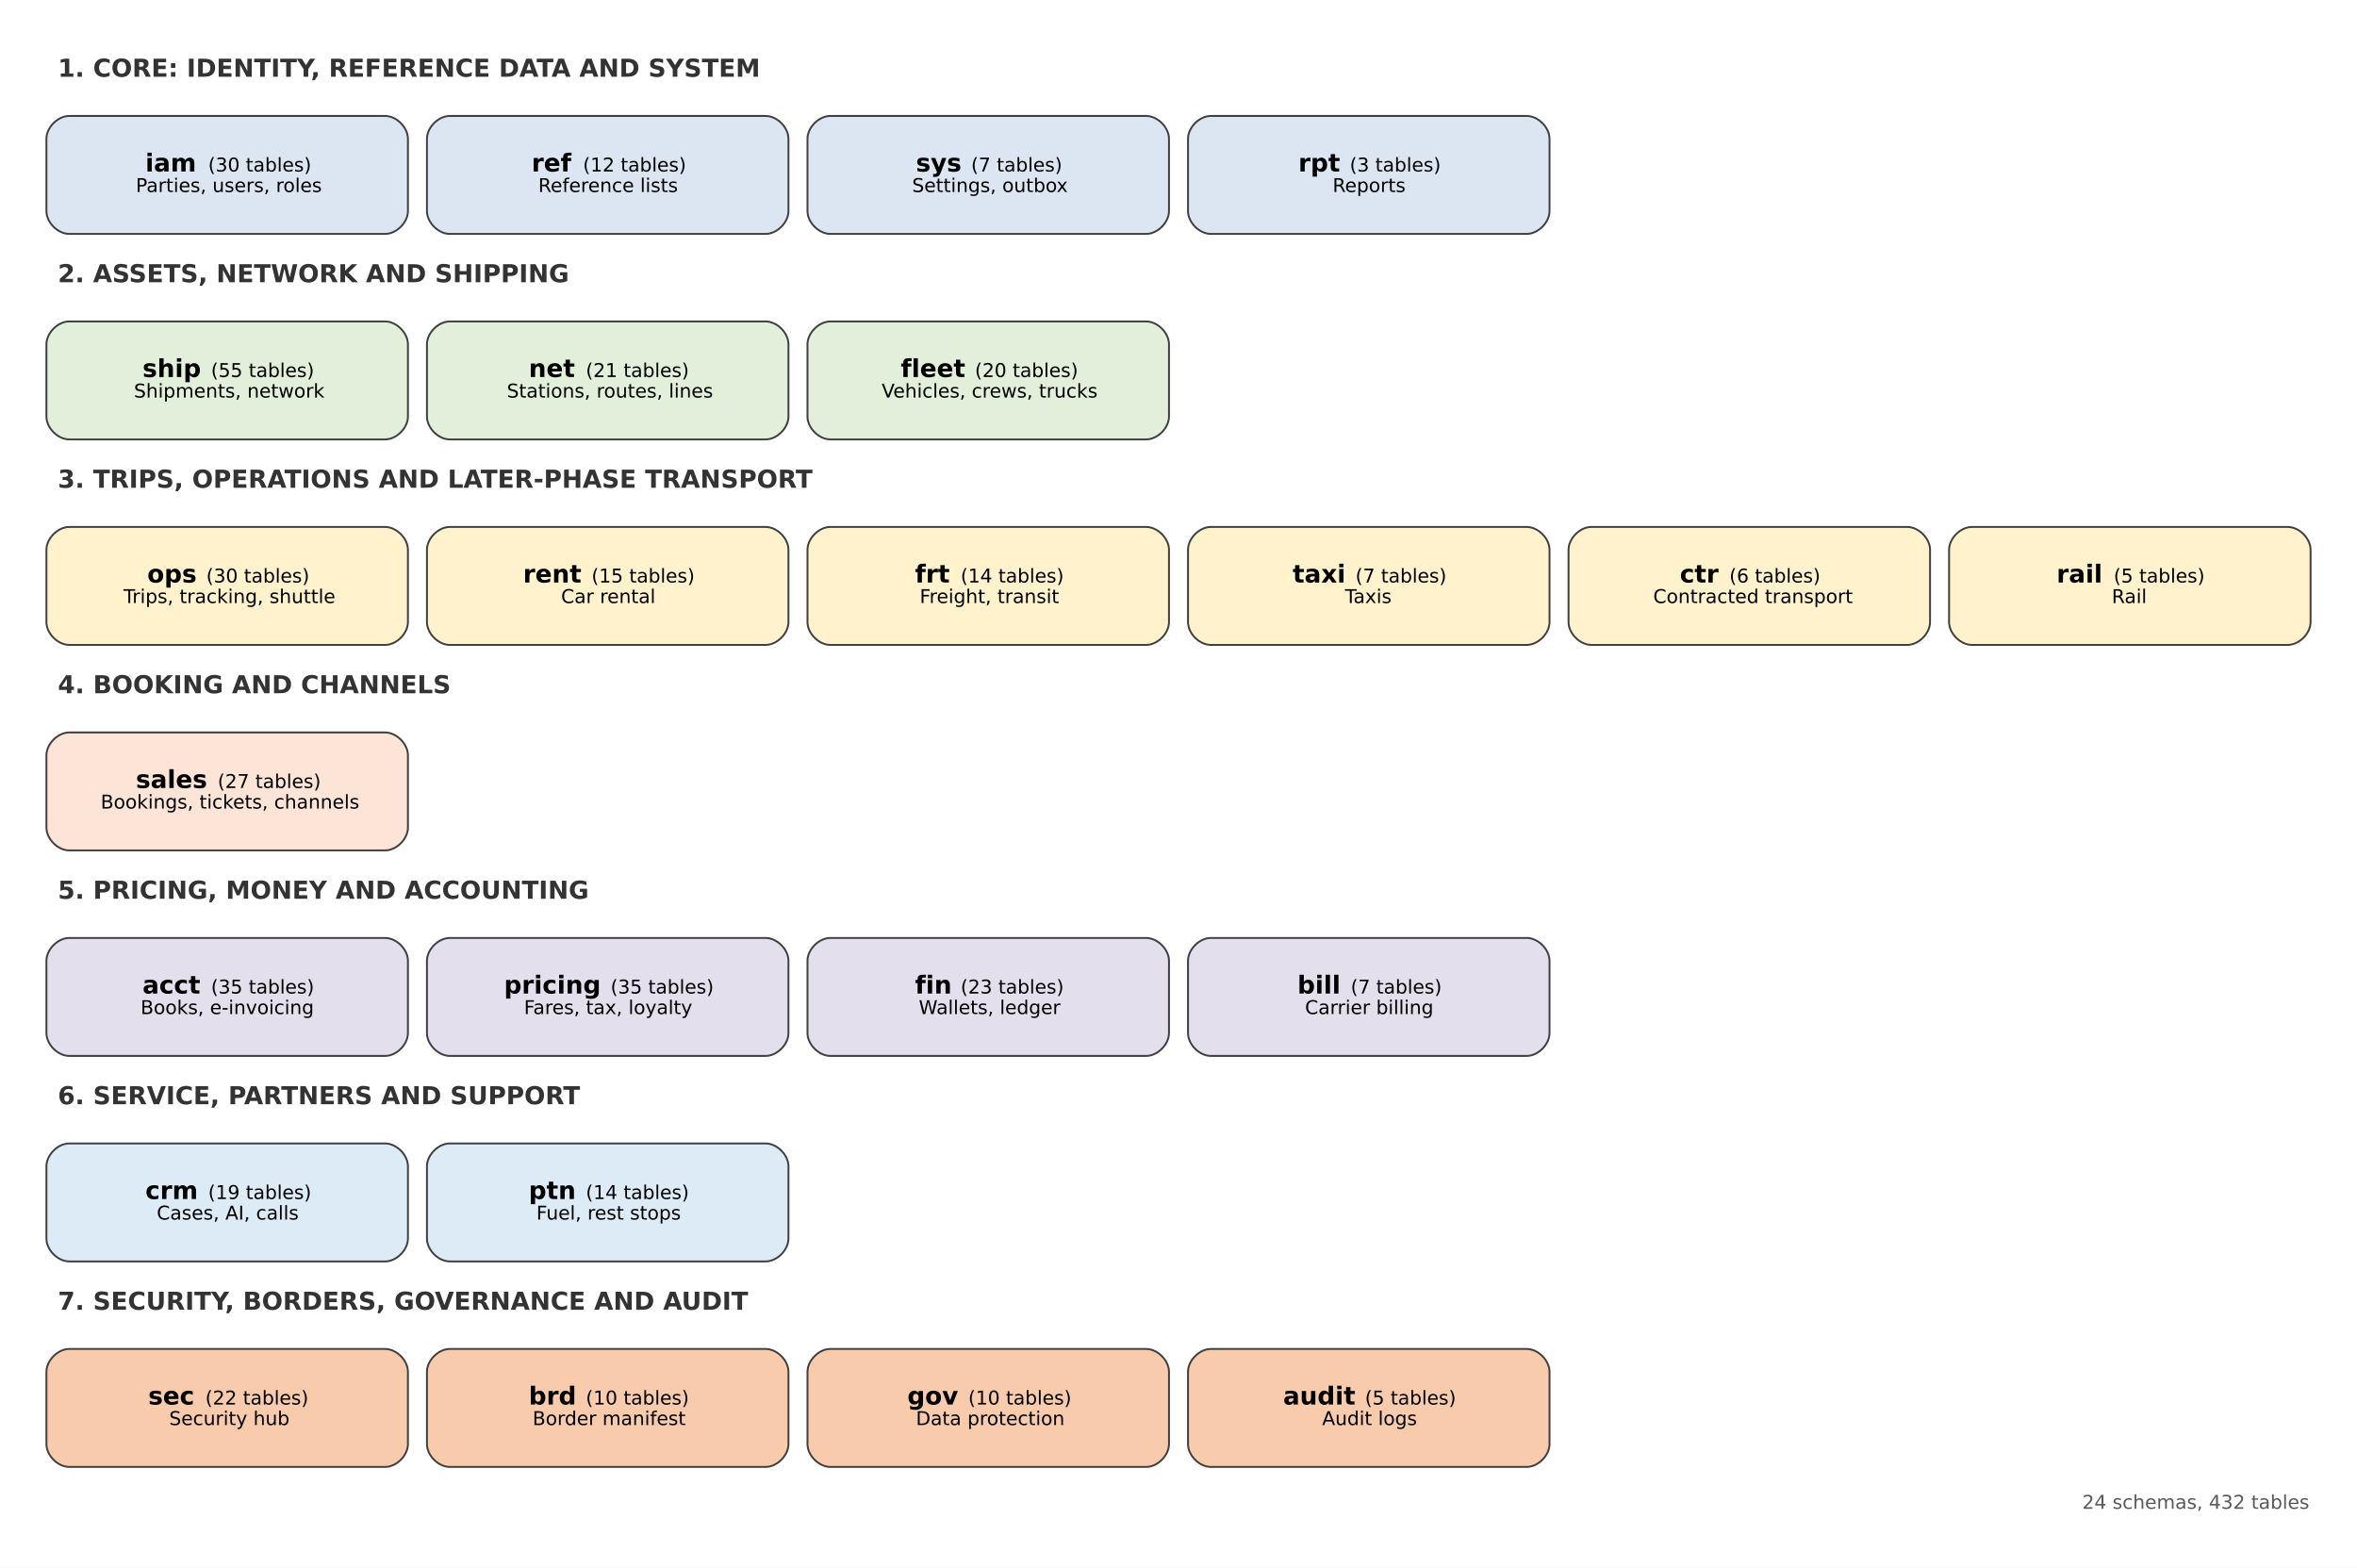
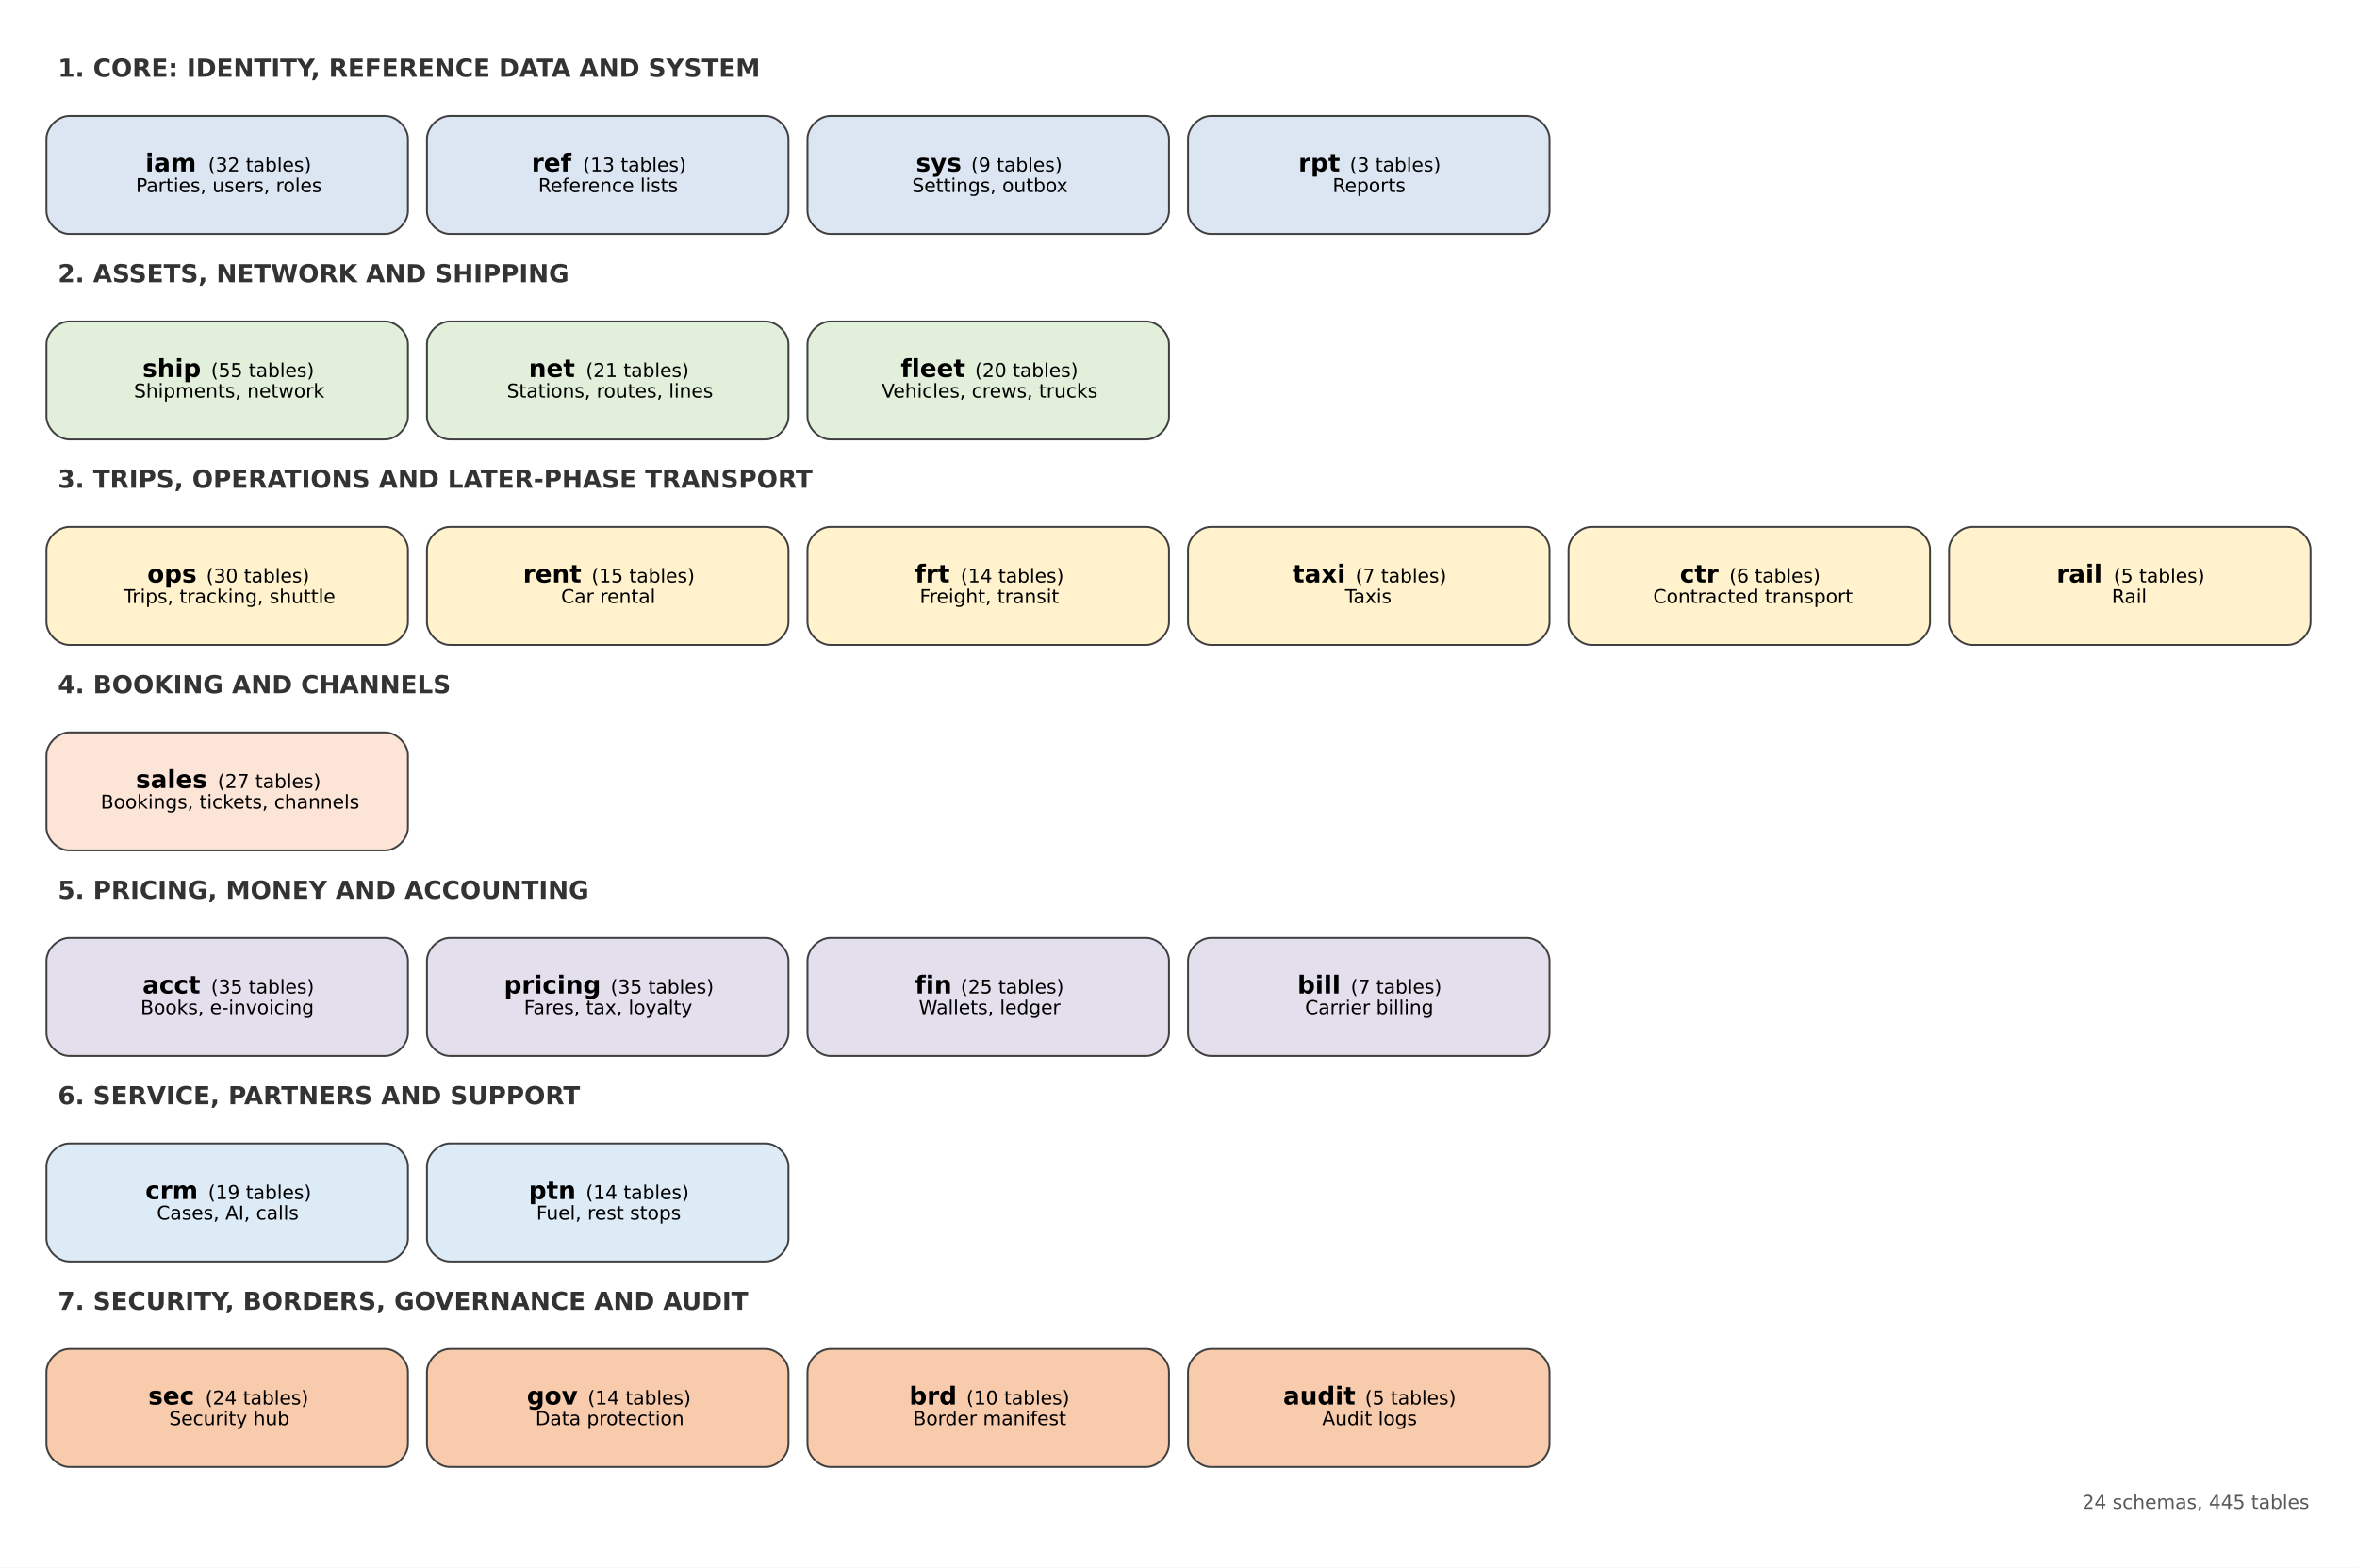
<svg xmlns="http://www.w3.org/2000/svg" width="1239pt" height="824pt" viewBox="0.00 0.00 1238.80 823.80">
  <g id="graph0" class="graph" transform="scale(1 1) rotate(0) translate(14.4 809.4)">
    <polygon fill="white" stroke="transparent" points="-14.4,14.4 -14.4,-809.4 1224.4,-809.4 1224.4,14.4 -14.4,14.4" />
    <g id="node1" class="node">
      <text text-anchor="start" x="16" y="-769.1" font-family="DejaVu Sans" font-weight="bold" font-size="13.00" fill="#333333">1. CORE: IDENTITY, REFERENCE DATA AND SYSTEM</text>
      <path fill="#dce6f2" stroke="transparent" d="M22,-686.5C22,-686.5 188,-686.5 188,-686.5 194,-686.5 200,-692.5 200,-698.5 200,-698.5 200,-736.5 200,-736.5 200,-742.5 194,-748.5 188,-748.5 188,-748.5 22,-748.5 22,-748.5 16,-748.5 10,-742.5 10,-736.5 10,-736.5 10,-698.5 10,-698.5 10,-692.5 16,-686.5 22,-686.5" />
      <path fill="none" stroke="#404040" d="M22,-686.5C22,-686.5 188,-686.5 188,-686.5 194,-686.5 200,-692.5 200,-698.5 200,-698.5 200,-736.5 200,-736.5 200,-742.5 194,-748.5 188,-748.5 188,-748.5 22,-748.5 22,-748.5 16,-748.5 10,-742.5 10,-736.5 10,-736.5 10,-698.5 10,-698.5 10,-692.5 16,-686.5 22,-686.5" />
      <text text-anchor="start" x="62" y="-719.3" font-family="DejaVu Sans" font-weight="bold" font-size="13.00">iam</text>
      <text text-anchor="start" x="90" y="-719.3" font-family="DejaVu Sans" font-size="14.00"> </text>
-       <text text-anchor="start" x="95" y="-719.3" font-family="DejaVu Sans" font-size="10.00">(30 tables)</text>
+       <text text-anchor="start" x="95" y="-719.3" font-family="DejaVu Sans" font-size="10.00">(32 tables)</text>
      <text text-anchor="start" x="57" y="-708.5" font-family="DejaVu Sans" font-size="10.00">Parties, users, roles</text>
      <path fill="#dce6f2" stroke="transparent" d="M222,-686.5C222,-686.5 388,-686.5 388,-686.5 394,-686.5 400,-692.5 400,-698.5 400,-698.5 400,-736.5 400,-736.5 400,-742.5 394,-748.5 388,-748.5 388,-748.5 222,-748.5 222,-748.5 216,-748.5 210,-742.5 210,-736.5 210,-736.5 210,-698.5 210,-698.5 210,-692.5 216,-686.5 222,-686.5" />
      <path fill="none" stroke="#404040" d="M222,-686.5C222,-686.5 388,-686.5 388,-686.5 394,-686.5 400,-692.5 400,-698.5 400,-698.5 400,-736.5 400,-736.5 400,-742.5 394,-748.5 388,-748.5 388,-748.5 222,-748.5 222,-748.5 216,-748.5 210,-742.5 210,-736.5 210,-736.5 210,-698.5 210,-698.5 210,-692.5 216,-686.5 222,-686.5" />
      <text text-anchor="start" x="265" y="-719.3" font-family="DejaVu Sans" font-weight="bold" font-size="13.00">ref</text>
      <text text-anchor="start" x="287" y="-719.3" font-family="DejaVu Sans" font-size="14.00"> </text>
-       <text text-anchor="start" x="292" y="-719.3" font-family="DejaVu Sans" font-size="10.00">(12 tables)</text>
+       <text text-anchor="start" x="292" y="-719.3" font-family="DejaVu Sans" font-size="10.00">(13 tables)</text>
      <text text-anchor="start" x="268.5" y="-708.5" font-family="DejaVu Sans" font-size="10.00">Reference lists</text>
      <path fill="#dce6f2" stroke="transparent" d="M422,-686.5C422,-686.5 588,-686.5 588,-686.5 594,-686.5 600,-692.5 600,-698.5 600,-698.5 600,-736.5 600,-736.5 600,-742.5 594,-748.5 588,-748.5 588,-748.5 422,-748.5 422,-748.5 416,-748.5 410,-742.5 410,-736.5 410,-736.5 410,-698.5 410,-698.5 410,-692.5 416,-686.5 422,-686.5" />
      <path fill="none" stroke="#404040" d="M422,-686.5C422,-686.5 588,-686.5 588,-686.5 594,-686.5 600,-692.5 600,-698.5 600,-698.5 600,-736.5 600,-736.5 600,-742.5 594,-748.5 588,-748.5 588,-748.5 422,-748.5 422,-748.5 416,-748.5 410,-742.5 410,-736.5 410,-736.5 410,-698.5 410,-698.5 410,-692.5 416,-686.5 422,-686.5" />
      <text text-anchor="start" x="467" y="-719.3" font-family="DejaVu Sans" font-weight="bold" font-size="13.00">sys</text>
      <text text-anchor="start" x="491" y="-719.3" font-family="DejaVu Sans" font-size="14.00"> </text>
-       <text text-anchor="start" x="496" y="-719.3" font-family="DejaVu Sans" font-size="10.00">(7 tables)</text>
+       <text text-anchor="start" x="496" y="-719.3" font-family="DejaVu Sans" font-size="10.00">(9 tables)</text>
      <text text-anchor="start" x="465" y="-708.5" font-family="DejaVu Sans" font-size="10.00">Settings, outbox</text>
      <path fill="#dce6f2" stroke="transparent" d="M622,-686.5C622,-686.5 788,-686.5 788,-686.5 794,-686.5 800,-692.5 800,-698.5 800,-698.5 800,-736.5 800,-736.5 800,-742.5 794,-748.5 788,-748.5 788,-748.5 622,-748.5 622,-748.5 616,-748.5 610,-742.5 610,-736.5 610,-736.5 610,-698.5 610,-698.5 610,-692.5 616,-686.5 622,-686.5" />
      <path fill="none" stroke="#404040" d="M622,-686.5C622,-686.5 788,-686.5 788,-686.5 794,-686.5 800,-692.5 800,-698.5 800,-698.5 800,-736.5 800,-736.5 800,-742.5 794,-748.5 788,-748.5 788,-748.5 622,-748.5 622,-748.5 616,-748.5 610,-742.5 610,-736.5 610,-736.5 610,-698.5 610,-698.5 610,-692.5 616,-686.5 622,-686.5" />
      <text text-anchor="start" x="668" y="-719.3" font-family="DejaVu Sans" font-weight="bold" font-size="13.00">rpt</text>
      <text text-anchor="start" x="690" y="-719.3" font-family="DejaVu Sans" font-size="14.00"> </text>
      <text text-anchor="start" x="695" y="-719.3" font-family="DejaVu Sans" font-size="10.00">(3 tables)</text>
      <text text-anchor="start" x="686" y="-708.5" font-family="DejaVu Sans" font-size="10.00">Reports</text>
      <text text-anchor="start" x="16" y="-661.1" font-family="DejaVu Sans" font-weight="bold" font-size="13.00" fill="#333333">2. ASSETS, NETWORK AND SHIPPING</text>
      <path fill="#e2efda" stroke="transparent" d="M22,-578.5C22,-578.5 188,-578.5 188,-578.5 194,-578.5 200,-584.5 200,-590.5 200,-590.5 200,-628.5 200,-628.5 200,-634.5 194,-640.5 188,-640.5 188,-640.5 22,-640.5 22,-640.5 16,-640.5 10,-634.5 10,-628.5 10,-628.5 10,-590.5 10,-590.5 10,-584.5 16,-578.5 22,-578.5" />
      <path fill="none" stroke="#404040" d="M22,-578.5C22,-578.5 188,-578.5 188,-578.5 194,-578.5 200,-584.5 200,-590.5 200,-590.5 200,-628.5 200,-628.5 200,-634.5 194,-640.5 188,-640.5 188,-640.5 22,-640.5 22,-640.5 16,-640.5 10,-634.5 10,-628.5 10,-628.5 10,-590.5 10,-590.5 10,-584.5 16,-578.5 22,-578.5" />
      <text text-anchor="start" x="60.5" y="-611.3" font-family="DejaVu Sans" font-weight="bold" font-size="13.00">ship</text>
      <text text-anchor="start" x="91.5" y="-611.3" font-family="DejaVu Sans" font-size="14.00"> </text>
      <text text-anchor="start" x="96.5" y="-611.3" font-family="DejaVu Sans" font-size="10.00">(55 tables)</text>
      <text text-anchor="start" x="56" y="-600.5" font-family="DejaVu Sans" font-size="10.00">Shipments, network</text>
      <path fill="#e2efda" stroke="transparent" d="M222,-578.5C222,-578.5 388,-578.5 388,-578.5 394,-578.5 400,-584.5 400,-590.5 400,-590.5 400,-628.5 400,-628.5 400,-634.5 394,-640.5 388,-640.5 388,-640.5 222,-640.5 222,-640.5 216,-640.5 210,-634.5 210,-628.5 210,-628.5 210,-590.5 210,-590.5 210,-584.5 216,-578.5 222,-578.5" />
      <path fill="none" stroke="#404040" d="M222,-578.5C222,-578.5 388,-578.5 388,-578.5 394,-578.5 400,-584.5 400,-590.5 400,-590.5 400,-628.5 400,-628.5 400,-634.5 394,-640.5 388,-640.5 388,-640.5 222,-640.5 222,-640.5 216,-640.5 210,-634.5 210,-628.5 210,-628.5 210,-590.5 210,-590.5 210,-584.5 216,-578.5 222,-578.5" />
      <text text-anchor="start" x="263.5" y="-611.3" font-family="DejaVu Sans" font-weight="bold" font-size="13.00">net</text>
      <text text-anchor="start" x="288.5" y="-611.3" font-family="DejaVu Sans" font-size="14.00"> </text>
      <text text-anchor="start" x="293.5" y="-611.3" font-family="DejaVu Sans" font-size="10.00">(21 tables)</text>
      <text text-anchor="start" x="252" y="-600.5" font-family="DejaVu Sans" font-size="10.00">Stations, routes, lines</text>
      <path fill="#e2efda" stroke="transparent" d="M422,-578.5C422,-578.5 588,-578.5 588,-578.5 594,-578.5 600,-584.5 600,-590.5 600,-590.5 600,-628.5 600,-628.5 600,-634.5 594,-640.5 588,-640.5 588,-640.5 422,-640.5 422,-640.5 416,-640.5 410,-634.5 410,-628.5 410,-628.5 410,-590.5 410,-590.5 410,-584.5 416,-578.5 422,-578.5" />
      <path fill="none" stroke="#404040" d="M422,-578.5C422,-578.5 588,-578.5 588,-578.5 594,-578.5 600,-584.5 600,-590.5 600,-590.5 600,-628.5 600,-628.5 600,-634.5 594,-640.5 588,-640.5 588,-640.5 422,-640.5 422,-640.5 416,-640.5 410,-634.5 410,-628.5 410,-628.5 410,-590.5 410,-590.5 410,-584.5 416,-578.5 422,-578.5" />
      <text text-anchor="start" x="459" y="-611.3" font-family="DejaVu Sans" font-weight="bold" font-size="13.00">fleet</text>
      <text text-anchor="start" x="493" y="-611.3" font-family="DejaVu Sans" font-size="14.00"> </text>
      <text text-anchor="start" x="498" y="-611.3" font-family="DejaVu Sans" font-size="10.00">(20 tables)</text>
      <text text-anchor="start" x="449" y="-600.5" font-family="DejaVu Sans" font-size="10.00">Vehicles, crews, trucks</text>
      <text text-anchor="start" x="16" y="-553.1" font-family="DejaVu Sans" font-weight="bold" font-size="13.00" fill="#333333">3. TRIPS, OPERATIONS AND LATER-PHASE TRANSPORT</text>
      <path fill="#fff2cc" stroke="transparent" d="M22,-470.5C22,-470.5 188,-470.5 188,-470.5 194,-470.5 200,-476.5 200,-482.5 200,-482.5 200,-520.5 200,-520.5 200,-526.5 194,-532.5 188,-532.5 188,-532.5 22,-532.5 22,-532.5 16,-532.5 10,-526.5 10,-520.5 10,-520.5 10,-482.5 10,-482.5 10,-476.5 16,-470.5 22,-470.5" />
      <path fill="none" stroke="#404040" d="M22,-470.5C22,-470.5 188,-470.5 188,-470.5 194,-470.5 200,-476.5 200,-482.5 200,-482.5 200,-520.5 200,-520.5 200,-526.5 194,-532.5 188,-532.5 188,-532.5 22,-532.5 22,-532.5 16,-532.5 10,-526.5 10,-520.5 10,-520.5 10,-482.5 10,-482.5 10,-476.5 16,-470.5 22,-470.5" />
      <text text-anchor="start" x="63" y="-503.3" font-family="DejaVu Sans" font-weight="bold" font-size="13.00">ops</text>
      <text text-anchor="start" x="89" y="-503.3" font-family="DejaVu Sans" font-size="14.00"> </text>
      <text text-anchor="start" x="94" y="-503.3" font-family="DejaVu Sans" font-size="10.00">(30 tables)</text>
      <text text-anchor="start" x="50.5" y="-492.5" font-family="DejaVu Sans" font-size="10.00">Trips, tracking, shuttle</text>
      <path fill="#fff2cc" stroke="transparent" d="M222,-470.5C222,-470.5 388,-470.5 388,-470.5 394,-470.5 400,-476.5 400,-482.5 400,-482.5 400,-520.5 400,-520.5 400,-526.5 394,-532.5 388,-532.5 388,-532.5 222,-532.5 222,-532.5 216,-532.5 210,-526.5 210,-520.5 210,-520.5 210,-482.5 210,-482.5 210,-476.5 216,-470.5 222,-470.5" />
      <path fill="none" stroke="#404040" d="M222,-470.5C222,-470.5 388,-470.5 388,-470.5 394,-470.5 400,-476.5 400,-482.5 400,-482.5 400,-520.5 400,-520.5 400,-526.5 394,-532.5 388,-532.5 388,-532.5 222,-532.5 222,-532.5 216,-532.5 210,-526.5 210,-520.5 210,-520.5 210,-482.5 210,-482.5 210,-476.5 216,-470.5 222,-470.5" />
      <text text-anchor="start" x="260.5" y="-503.3" font-family="DejaVu Sans" font-weight="bold" font-size="13.00">rent</text>
      <text text-anchor="start" x="291.5" y="-503.3" font-family="DejaVu Sans" font-size="14.00"> </text>
      <text text-anchor="start" x="296.5" y="-503.3" font-family="DejaVu Sans" font-size="10.00">(15 tables)</text>
      <text text-anchor="start" x="280.5" y="-492.5" font-family="DejaVu Sans" font-size="10.00">Car rental</text>
      <path fill="#fff2cc" stroke="transparent" d="M422,-470.5C422,-470.5 588,-470.5 588,-470.5 594,-470.5 600,-476.5 600,-482.5 600,-482.5 600,-520.5 600,-520.5 600,-526.5 594,-532.5 588,-532.5 588,-532.5 422,-532.5 422,-532.5 416,-532.5 410,-526.5 410,-520.5 410,-520.5 410,-482.5 410,-482.5 410,-476.5 416,-470.5 422,-470.5" />
      <path fill="none" stroke="#404040" d="M422,-470.5C422,-470.5 588,-470.5 588,-470.5 594,-470.5 600,-476.5 600,-482.5 600,-482.5 600,-520.5 600,-520.5 600,-526.5 594,-532.5 588,-532.5 588,-532.5 422,-532.5 422,-532.5 416,-532.5 410,-526.5 410,-520.5 410,-520.5 410,-482.5 410,-482.5 410,-476.5 416,-470.5 422,-470.5" />
      <text text-anchor="start" x="466.5" y="-503.3" font-family="DejaVu Sans" font-weight="bold" font-size="13.00">frt</text>
      <text text-anchor="start" x="485.5" y="-503.3" font-family="DejaVu Sans" font-size="14.00"> </text>
      <text text-anchor="start" x="490.5" y="-503.3" font-family="DejaVu Sans" font-size="10.00">(14 tables)</text>
      <text text-anchor="start" x="469" y="-492.5" font-family="DejaVu Sans" font-size="10.00">Freight, transit</text>
      <path fill="#fff2cc" stroke="transparent" d="M622,-470.5C622,-470.5 788,-470.5 788,-470.5 794,-470.5 800,-476.5 800,-482.5 800,-482.5 800,-520.5 800,-520.5 800,-526.5 794,-532.5 788,-532.5 788,-532.5 622,-532.5 622,-532.5 616,-532.5 610,-526.5 610,-520.5 610,-520.5 610,-482.5 610,-482.5 610,-476.5 616,-470.5 622,-470.5" />
      <path fill="none" stroke="#404040" d="M622,-470.5C622,-470.5 788,-470.5 788,-470.5 794,-470.5 800,-476.5 800,-482.5 800,-482.5 800,-520.5 800,-520.5 800,-526.5 794,-532.5 788,-532.5 788,-532.5 622,-532.5 622,-532.5 616,-532.5 610,-526.5 610,-520.5 610,-520.5 610,-482.5 610,-482.5 610,-476.5 616,-470.5 622,-470.5" />
      <text text-anchor="start" x="665" y="-503.3" font-family="DejaVu Sans" font-weight="bold" font-size="13.00">taxi</text>
      <text text-anchor="start" x="693" y="-503.3" font-family="DejaVu Sans" font-size="14.00"> </text>
      <text text-anchor="start" x="698" y="-503.3" font-family="DejaVu Sans" font-size="10.00">(7 tables)</text>
      <text text-anchor="start" x="692.5" y="-492.5" font-family="DejaVu Sans" font-size="10.00">Taxis</text>
      <path fill="#fff2cc" stroke="transparent" d="M822,-470.5C822,-470.5 988,-470.5 988,-470.5 994,-470.5 1000,-476.5 1000,-482.5 1000,-482.5 1000,-520.5 1000,-520.5 1000,-526.5 994,-532.5 988,-532.5 988,-532.5 822,-532.5 822,-532.5 816,-532.5 810,-526.5 810,-520.5 810,-520.5 810,-482.5 810,-482.5 810,-476.5 816,-470.5 822,-470.5" />
      <path fill="none" stroke="#404040" d="M822,-470.5C822,-470.5 988,-470.5 988,-470.5 994,-470.5 1000,-476.5 1000,-482.5 1000,-482.5 1000,-520.5 1000,-520.5 1000,-526.5 994,-532.5 988,-532.5 988,-532.5 822,-532.5 822,-532.5 816,-532.5 810,-526.5 810,-520.5 810,-520.5 810,-482.5 810,-482.5 810,-476.5 816,-470.5 822,-470.5" />
      <text text-anchor="start" x="868.5" y="-503.3" font-family="DejaVu Sans" font-weight="bold" font-size="13.00">ctr</text>
      <text text-anchor="start" x="889.5" y="-503.3" font-family="DejaVu Sans" font-size="14.00"> </text>
      <text text-anchor="start" x="894.5" y="-503.3" font-family="DejaVu Sans" font-size="10.00">(6 tables)</text>
      <text text-anchor="start" x="854.5" y="-492.5" font-family="DejaVu Sans" font-size="10.00">Contracted transport</text>
      <path fill="#fff2cc" stroke="transparent" d="M1022,-470.5C1022,-470.5 1188,-470.5 1188,-470.5 1194,-470.5 1200,-476.5 1200,-482.5 1200,-482.5 1200,-520.5 1200,-520.5 1200,-526.5 1194,-532.5 1188,-532.5 1188,-532.5 1022,-532.5 1022,-532.5 1016,-532.5 1010,-526.5 1010,-520.5 1010,-520.5 1010,-482.5 1010,-482.5 1010,-476.5 1016,-470.5 1022,-470.5" />
      <path fill="none" stroke="#404040" d="M1022,-470.5C1022,-470.5 1188,-470.5 1188,-470.5 1194,-470.5 1200,-476.5 1200,-482.5 1200,-482.5 1200,-520.5 1200,-520.5 1200,-526.5 1194,-532.5 1188,-532.5 1188,-532.5 1022,-532.5 1022,-532.5 1016,-532.5 1010,-526.5 1010,-520.5 1010,-520.5 1010,-482.5 1010,-482.5 1010,-476.5 1016,-470.5 1022,-470.5" />
      <text text-anchor="start" x="1066.5" y="-503.3" font-family="DejaVu Sans" font-weight="bold" font-size="13.00">rail</text>
      <text text-anchor="start" x="1091.5" y="-503.3" font-family="DejaVu Sans" font-size="14.00"> </text>
      <text text-anchor="start" x="1096.5" y="-503.3" font-family="DejaVu Sans" font-size="10.00">(5 tables)</text>
      <text text-anchor="start" x="1095.5" y="-492.5" font-family="DejaVu Sans" font-size="10.00">Rail</text>
      <text text-anchor="start" x="16" y="-445.1" font-family="DejaVu Sans" font-weight="bold" font-size="13.00" fill="#333333">4. BOOKING AND CHANNELS</text>
      <path fill="#fce4d6" stroke="transparent" d="M22,-362.5C22,-362.5 188,-362.5 188,-362.5 194,-362.5 200,-368.5 200,-374.5 200,-374.5 200,-412.5 200,-412.5 200,-418.5 194,-424.5 188,-424.5 188,-424.5 22,-424.5 22,-424.5 16,-424.5 10,-418.5 10,-412.5 10,-412.5 10,-374.5 10,-374.5 10,-368.5 16,-362.5 22,-362.5" />
      <path fill="none" stroke="#404040" d="M22,-362.5C22,-362.5 188,-362.5 188,-362.5 194,-362.5 200,-368.5 200,-374.5 200,-374.5 200,-412.5 200,-412.5 200,-418.5 194,-424.5 188,-424.5 188,-424.5 22,-424.5 22,-424.5 16,-424.5 10,-418.5 10,-412.5 10,-412.5 10,-374.5 10,-374.5 10,-368.5 16,-362.5 22,-362.5" />
      <text text-anchor="start" x="57" y="-395.3" font-family="DejaVu Sans" font-weight="bold" font-size="13.00">sales</text>
      <text text-anchor="start" x="95" y="-395.3" font-family="DejaVu Sans" font-size="14.00"> </text>
      <text text-anchor="start" x="100" y="-395.3" font-family="DejaVu Sans" font-size="10.00">(27 tables)</text>
      <text text-anchor="start" x="38.5" y="-384.5" font-family="DejaVu Sans" font-size="10.00">Bookings, tickets, channels</text>
      <text text-anchor="start" x="16" y="-337.1" font-family="DejaVu Sans" font-weight="bold" font-size="13.00" fill="#333333">5. PRICING, MONEY AND ACCOUNTING</text>
      <path fill="#e4dfec" stroke="transparent" d="M22,-254.5C22,-254.5 188,-254.5 188,-254.5 194,-254.5 200,-260.5 200,-266.5 200,-266.5 200,-304.5 200,-304.5 200,-310.5 194,-316.5 188,-316.5 188,-316.5 22,-316.5 22,-316.5 16,-316.5 10,-310.5 10,-304.5 10,-304.5 10,-266.5 10,-266.5 10,-260.5 16,-254.5 22,-254.5" />
      <path fill="none" stroke="#404040" d="M22,-254.5C22,-254.5 188,-254.5 188,-254.5 194,-254.5 200,-260.5 200,-266.5 200,-266.5 200,-304.5 200,-304.5 200,-310.5 194,-316.5 188,-316.5 188,-316.5 22,-316.5 22,-316.5 16,-316.5 10,-310.5 10,-304.5 10,-304.5 10,-266.5 10,-266.5 10,-260.5 16,-254.5 22,-254.5" />
      <text text-anchor="start" x="60.5" y="-287.3" font-family="DejaVu Sans" font-weight="bold" font-size="13.00">acct</text>
      <text text-anchor="start" x="91.5" y="-287.3" font-family="DejaVu Sans" font-size="14.00"> </text>
      <text text-anchor="start" x="96.5" y="-287.3" font-family="DejaVu Sans" font-size="10.00">(35 tables)</text>
      <text text-anchor="start" x="59.5" y="-276.5" font-family="DejaVu Sans" font-size="10.00">Books, e-invoicing</text>
      <path fill="#e4dfec" stroke="transparent" d="M222,-254.5C222,-254.5 388,-254.5 388,-254.5 394,-254.5 400,-260.5 400,-266.5 400,-266.5 400,-304.5 400,-304.5 400,-310.5 394,-316.5 388,-316.5 388,-316.5 222,-316.5 222,-316.5 216,-316.5 210,-310.5 210,-304.5 210,-304.5 210,-266.5 210,-266.5 210,-260.5 216,-254.5 222,-254.5" />
      <path fill="none" stroke="#404040" d="M222,-254.5C222,-254.5 388,-254.5 388,-254.5 394,-254.5 400,-260.5 400,-266.5 400,-266.5 400,-304.5 400,-304.5 400,-310.5 394,-316.5 388,-316.5 388,-316.5 222,-316.5 222,-316.5 216,-316.5 210,-310.5 210,-304.5 210,-304.5 210,-266.5 210,-266.5 210,-260.5 216,-254.5 222,-254.5" />
      <text text-anchor="start" x="250.5" y="-287.3" font-family="DejaVu Sans" font-weight="bold" font-size="13.00">pricing</text>
      <text text-anchor="start" x="301.5" y="-287.3" font-family="DejaVu Sans" font-size="14.00"> </text>
      <text text-anchor="start" x="306.5" y="-287.3" font-family="DejaVu Sans" font-size="10.00">(35 tables)</text>
      <text text-anchor="start" x="261" y="-276.5" font-family="DejaVu Sans" font-size="10.00">Fares, tax, loyalty</text>
      <path fill="#e4dfec" stroke="transparent" d="M422,-254.5C422,-254.5 588,-254.5 588,-254.5 594,-254.5 600,-260.5 600,-266.5 600,-266.5 600,-304.5 600,-304.5 600,-310.5 594,-316.5 588,-316.5 588,-316.5 422,-316.5 422,-316.5 416,-316.5 410,-310.5 410,-304.5 410,-304.5 410,-266.5 410,-266.5 410,-260.5 416,-254.5 422,-254.5" />
      <path fill="none" stroke="#404040" d="M422,-254.5C422,-254.5 588,-254.5 588,-254.5 594,-254.5 600,-260.5 600,-266.5 600,-266.5 600,-304.5 600,-304.5 600,-310.5 594,-316.5 588,-316.5 588,-316.5 422,-316.5 422,-316.5 416,-316.5 410,-310.5 410,-304.5 410,-304.5 410,-266.5 410,-266.5 410,-260.5 416,-254.5 422,-254.5" />
      <text text-anchor="start" x="466.5" y="-287.3" font-family="DejaVu Sans" font-weight="bold" font-size="13.00">fin</text>
      <text text-anchor="start" x="485.5" y="-287.3" font-family="DejaVu Sans" font-size="14.00"> </text>
-       <text text-anchor="start" x="490.5" y="-287.3" font-family="DejaVu Sans" font-size="10.00">(23 tables)</text>
+       <text text-anchor="start" x="490.5" y="-287.3" font-family="DejaVu Sans" font-size="10.00">(25 tables)</text>
      <text text-anchor="start" x="468.5" y="-276.5" font-family="DejaVu Sans" font-size="10.00">Wallets, ledger</text>
      <path fill="#e4dfec" stroke="transparent" d="M622,-254.5C622,-254.5 788,-254.5 788,-254.5 794,-254.5 800,-260.5 800,-266.5 800,-266.5 800,-304.5 800,-304.5 800,-310.5 794,-316.5 788,-316.5 788,-316.5 622,-316.5 622,-316.5 616,-316.5 610,-310.5 610,-304.5 610,-304.5 610,-266.5 610,-266.5 610,-260.5 616,-254.5 622,-254.5" />
      <path fill="none" stroke="#404040" d="M622,-254.5C622,-254.5 788,-254.5 788,-254.5 794,-254.5 800,-260.5 800,-266.5 800,-266.5 800,-304.5 800,-304.5 800,-310.5 794,-316.5 788,-316.5 788,-316.5 622,-316.5 622,-316.5 616,-316.5 610,-310.5 610,-304.5 610,-304.5 610,-266.5 610,-266.5 610,-260.5 616,-254.5 622,-254.5" />
      <text text-anchor="start" x="667.5" y="-287.3" font-family="DejaVu Sans" font-weight="bold" font-size="13.00">bill</text>
      <text text-anchor="start" x="690.5" y="-287.3" font-family="DejaVu Sans" font-size="14.00"> </text>
      <text text-anchor="start" x="695.5" y="-287.3" font-family="DejaVu Sans" font-size="10.00">(7 tables)</text>
      <text text-anchor="start" x="671.5" y="-276.5" font-family="DejaVu Sans" font-size="10.00">Carrier billing</text>
      <text text-anchor="start" x="16" y="-229.1" font-family="DejaVu Sans" font-weight="bold" font-size="13.00" fill="#333333">6. SERVICE, PARTNERS AND SUPPORT</text>
      <path fill="#ddebf7" stroke="transparent" d="M22,-146.5C22,-146.5 188,-146.5 188,-146.5 194,-146.5 200,-152.5 200,-158.5 200,-158.5 200,-196.5 200,-196.5 200,-202.5 194,-208.5 188,-208.5 188,-208.5 22,-208.5 22,-208.5 16,-208.5 10,-202.5 10,-196.5 10,-196.5 10,-158.5 10,-158.5 10,-152.5 16,-146.5 22,-146.5" />
      <path fill="none" stroke="#404040" d="M22,-146.5C22,-146.5 188,-146.5 188,-146.5 194,-146.5 200,-152.5 200,-158.5 200,-158.5 200,-196.5 200,-196.5 200,-202.5 194,-208.5 188,-208.5 188,-208.5 22,-208.5 22,-208.5 16,-208.5 10,-202.5 10,-196.5 10,-196.5 10,-158.5 10,-158.5 10,-152.5 16,-146.5 22,-146.5" />
      <text text-anchor="start" x="62" y="-179.3" font-family="DejaVu Sans" font-weight="bold" font-size="13.00">crm</text>
      <text text-anchor="start" x="90" y="-179.3" font-family="DejaVu Sans" font-size="14.00"> </text>
      <text text-anchor="start" x="95" y="-179.3" font-family="DejaVu Sans" font-size="10.00">(19 tables)</text>
      <text text-anchor="start" x="68" y="-168.5" font-family="DejaVu Sans" font-size="10.00">Cases, AI, calls</text>
      <path fill="#ddebf7" stroke="transparent" d="M222,-146.5C222,-146.5 388,-146.5 388,-146.5 394,-146.5 400,-152.5 400,-158.5 400,-158.5 400,-196.5 400,-196.5 400,-202.5 394,-208.5 388,-208.5 388,-208.5 222,-208.5 222,-208.5 216,-208.5 210,-202.5 210,-196.5 210,-196.5 210,-158.5 210,-158.5 210,-152.5 216,-146.5 222,-146.5" />
      <path fill="none" stroke="#404040" d="M222,-146.5C222,-146.5 388,-146.5 388,-146.5 394,-146.5 400,-152.5 400,-158.5 400,-158.5 400,-196.5 400,-196.5 400,-202.5 394,-208.5 388,-208.5 388,-208.5 222,-208.5 222,-208.5 216,-208.5 210,-202.5 210,-196.5 210,-196.5 210,-158.5 210,-158.5 210,-152.5 216,-146.5 222,-146.5" />
      <text text-anchor="start" x="263.5" y="-179.3" font-family="DejaVu Sans" font-weight="bold" font-size="13.00">ptn</text>
      <text text-anchor="start" x="288.5" y="-179.3" font-family="DejaVu Sans" font-size="14.00"> </text>
      <text text-anchor="start" x="293.5" y="-179.3" font-family="DejaVu Sans" font-size="10.00">(14 tables)</text>
      <text text-anchor="start" x="267.5" y="-168.5" font-family="DejaVu Sans" font-size="10.00">Fuel, rest stops</text>
      <text text-anchor="start" x="16" y="-121.1" font-family="DejaVu Sans" font-weight="bold" font-size="13.00" fill="#333333">7. SECURITY, BORDERS, GOVERNANCE AND AUDIT</text>
      <path fill="#f8cbad" stroke="transparent" d="M22,-38.5C22,-38.5 188,-38.5 188,-38.5 194,-38.5 200,-44.5 200,-50.5 200,-50.5 200,-88.5 200,-88.5 200,-94.5 194,-100.5 188,-100.5 188,-100.5 22,-100.5 22,-100.5 16,-100.5 10,-94.5 10,-88.5 10,-88.5 10,-50.5 10,-50.5 10,-44.5 16,-38.5 22,-38.5" />
      <path fill="none" stroke="#404040" d="M22,-38.5C22,-38.5 188,-38.5 188,-38.5 194,-38.5 200,-44.5 200,-50.5 200,-50.5 200,-88.5 200,-88.5 200,-94.5 194,-100.5 188,-100.5 188,-100.5 22,-100.5 22,-100.5 16,-100.5 10,-94.5 10,-88.5 10,-88.5 10,-50.5 10,-50.5 10,-44.5 16,-38.5 22,-38.5" />
      <text text-anchor="start" x="63.5" y="-71.3" font-family="DejaVu Sans" font-weight="bold" font-size="13.00">sec</text>
      <text text-anchor="start" x="88.5" y="-71.3" font-family="DejaVu Sans" font-size="14.00"> </text>
-       <text text-anchor="start" x="93.5" y="-71.3" font-family="DejaVu Sans" font-size="10.00">(22 tables)</text>
+       <text text-anchor="start" x="93.5" y="-71.3" font-family="DejaVu Sans" font-size="10.00">(24 tables)</text>
      <text text-anchor="start" x="74.5" y="-60.5" font-family="DejaVu Sans" font-size="10.00">Security hub</text>
      <path fill="#f8cbad" stroke="transparent" d="M222,-38.5C222,-38.5 388,-38.5 388,-38.5 394,-38.5 400,-44.5 400,-50.5 400,-50.5 400,-88.5 400,-88.5 400,-94.5 394,-100.5 388,-100.5 388,-100.5 222,-100.5 222,-100.5 216,-100.5 210,-94.5 210,-88.5 210,-88.5 210,-50.5 210,-50.5 210,-44.5 216,-38.5 222,-38.5" />
      <path fill="none" stroke="#404040" d="M222,-38.5C222,-38.5 388,-38.5 388,-38.5 394,-38.5 400,-44.5 400,-50.5 400,-50.5 400,-88.5 400,-88.5 400,-94.5 394,-100.5 388,-100.5 388,-100.5 222,-100.5 222,-100.5 216,-100.5 210,-94.5 210,-88.5 210,-88.5 210,-50.5 210,-50.5 210,-44.5 216,-38.5 222,-38.5" />
-       <text text-anchor="start" x="263.5" y="-71.3" font-family="DejaVu Sans" font-weight="bold" font-size="13.00">brd</text>
-       <text text-anchor="start" x="288.5" y="-71.3" font-family="DejaVu Sans" font-size="14.00"> </text>
-       <text text-anchor="start" x="293.5" y="-71.3" font-family="DejaVu Sans" font-size="10.00">(10 tables)</text>
-       <text text-anchor="start" x="265.5" y="-60.5" font-family="DejaVu Sans" font-size="10.00">Border manifest</text>
+       <text text-anchor="start" x="262.5" y="-71.3" font-family="DejaVu Sans" font-weight="bold" font-size="13.00">gov</text>
+       <text text-anchor="start" x="289.5" y="-71.3" font-family="DejaVu Sans" font-size="14.00"> </text>
+       <text text-anchor="start" x="294.5" y="-71.3" font-family="DejaVu Sans" font-size="10.00">(14 tables)</text>
+       <text text-anchor="start" x="267" y="-60.5" font-family="DejaVu Sans" font-size="10.00">Data protection</text>
      <path fill="#f8cbad" stroke="transparent" d="M422,-38.5C422,-38.5 588,-38.5 588,-38.5 594,-38.5 600,-44.5 600,-50.5 600,-50.5 600,-88.5 600,-88.5 600,-94.5 594,-100.5 588,-100.5 588,-100.5 422,-100.5 422,-100.5 416,-100.5 410,-94.5 410,-88.5 410,-88.5 410,-50.5 410,-50.5 410,-44.5 416,-38.5 422,-38.5" />
      <path fill="none" stroke="#404040" d="M422,-38.5C422,-38.5 588,-38.5 588,-38.5 594,-38.5 600,-44.5 600,-50.5 600,-50.5 600,-88.5 600,-88.5 600,-94.5 594,-100.5 588,-100.5 588,-100.5 422,-100.5 422,-100.5 416,-100.5 410,-94.5 410,-88.5 410,-88.5 410,-50.5 410,-50.5 410,-44.5 416,-38.5 422,-38.5" />
-       <text text-anchor="start" x="462.5" y="-71.3" font-family="DejaVu Sans" font-weight="bold" font-size="13.00">gov</text>
-       <text text-anchor="start" x="489.5" y="-71.3" font-family="DejaVu Sans" font-size="14.00"> </text>
-       <text text-anchor="start" x="494.5" y="-71.3" font-family="DejaVu Sans" font-size="10.00">(10 tables)</text>
-       <text text-anchor="start" x="467" y="-60.5" font-family="DejaVu Sans" font-size="10.00">Data protection</text>
+       <text text-anchor="start" x="463.5" y="-71.3" font-family="DejaVu Sans" font-weight="bold" font-size="13.00">brd</text>
+       <text text-anchor="start" x="488.5" y="-71.3" font-family="DejaVu Sans" font-size="14.00"> </text>
+       <text text-anchor="start" x="493.5" y="-71.3" font-family="DejaVu Sans" font-size="10.00">(10 tables)</text>
+       <text text-anchor="start" x="465.5" y="-60.5" font-family="DejaVu Sans" font-size="10.00">Border manifest</text>
      <path fill="#f8cbad" stroke="transparent" d="M622,-38.5C622,-38.5 788,-38.5 788,-38.5 794,-38.5 800,-44.5 800,-50.5 800,-50.5 800,-88.5 800,-88.5 800,-94.5 794,-100.5 788,-100.5 788,-100.5 622,-100.5 622,-100.5 616,-100.5 610,-94.5 610,-88.5 610,-88.5 610,-50.5 610,-50.5 610,-44.5 616,-38.5 622,-38.5" />
      <path fill="none" stroke="#404040" d="M622,-38.5C622,-38.5 788,-38.5 788,-38.5 794,-38.5 800,-44.5 800,-50.5 800,-50.5 800,-88.5 800,-88.5 800,-94.5 794,-100.5 788,-100.5 788,-100.5 622,-100.5 622,-100.5 616,-100.5 610,-94.5 610,-88.5 610,-88.5 610,-50.5 610,-50.5 610,-44.5 616,-38.5 622,-38.5" />
      <text text-anchor="start" x="660" y="-71.3" font-family="DejaVu Sans" font-weight="bold" font-size="13.00">audit</text>
      <text text-anchor="start" x="698" y="-71.3" font-family="DejaVu Sans" font-size="14.00"> </text>
      <text text-anchor="start" x="703" y="-71.3" font-family="DejaVu Sans" font-size="10.00">(5 tables)</text>
      <text text-anchor="start" x="680.5" y="-60.5" font-family="DejaVu Sans" font-size="10.00">Audit logs</text>
-       <text text-anchor="start" x="1080" y="-16.5" font-family="DejaVu Sans" font-size="10.00" fill="#595959">24 schemas, 432 tables</text>
+       <text text-anchor="start" x="1080" y="-16.5" font-family="DejaVu Sans" font-size="10.00" fill="#595959">24 schemas, 445 tables</text>
    </g>
  </g>
</svg>
